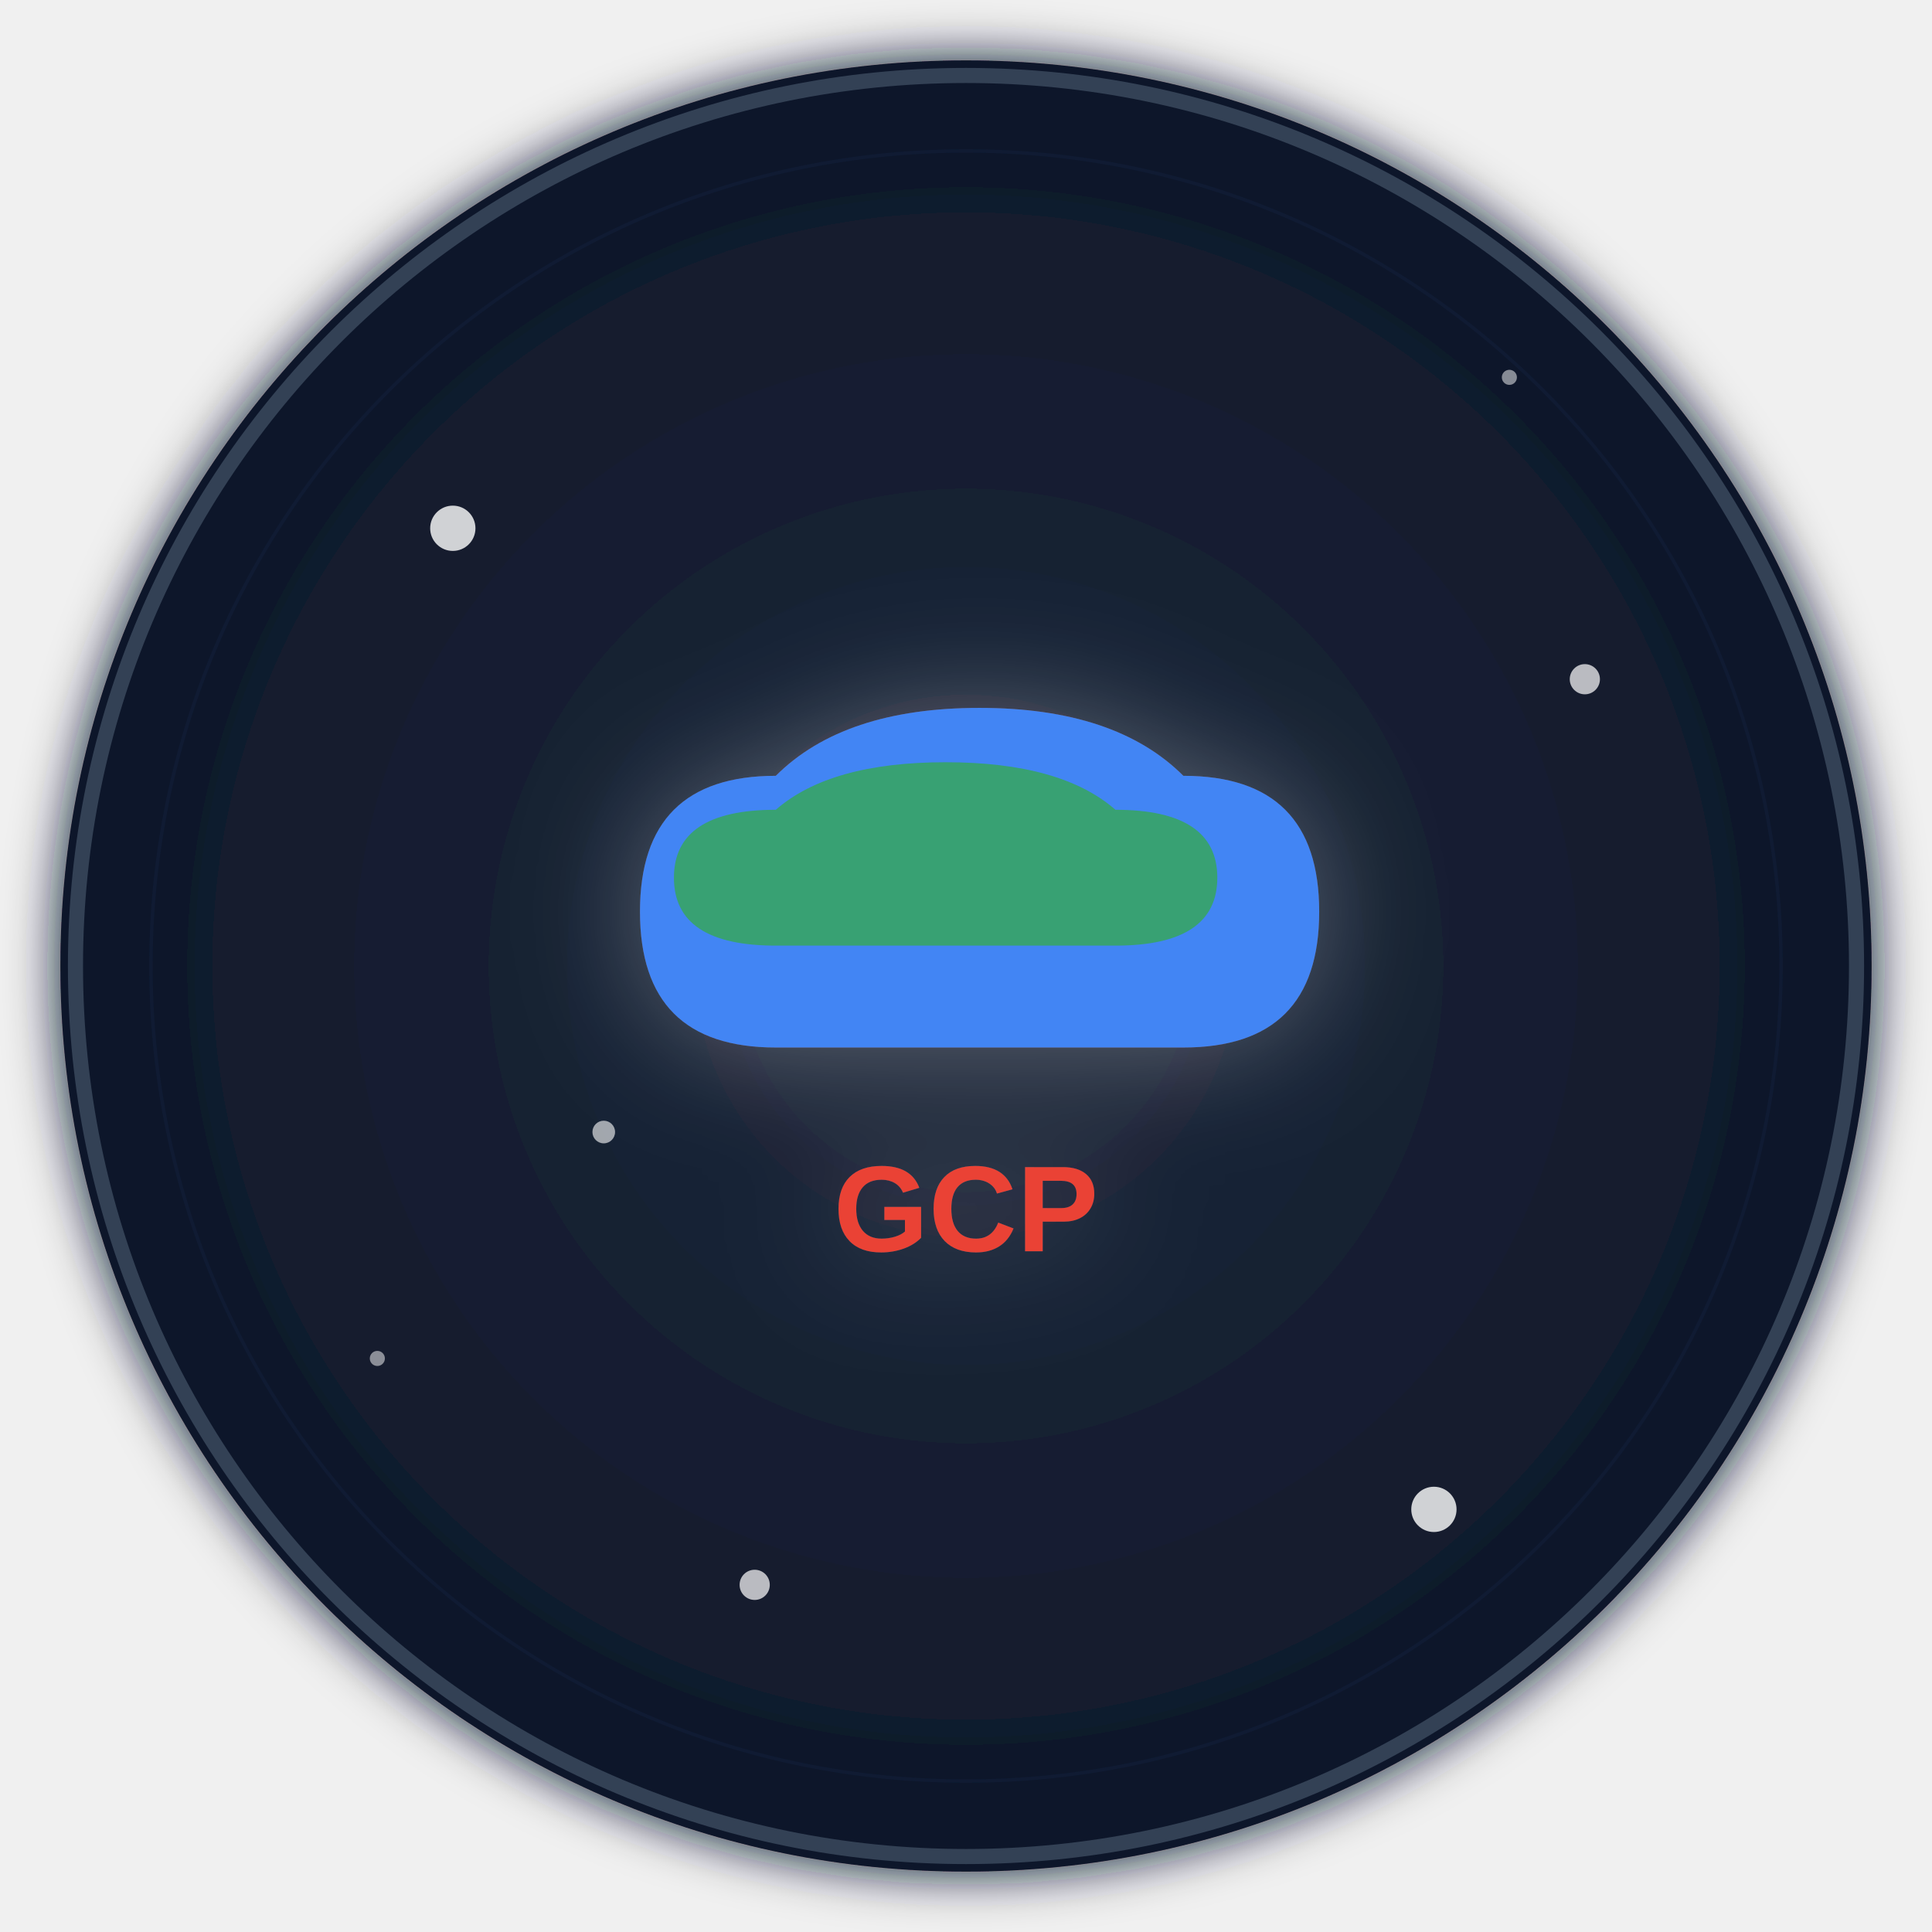
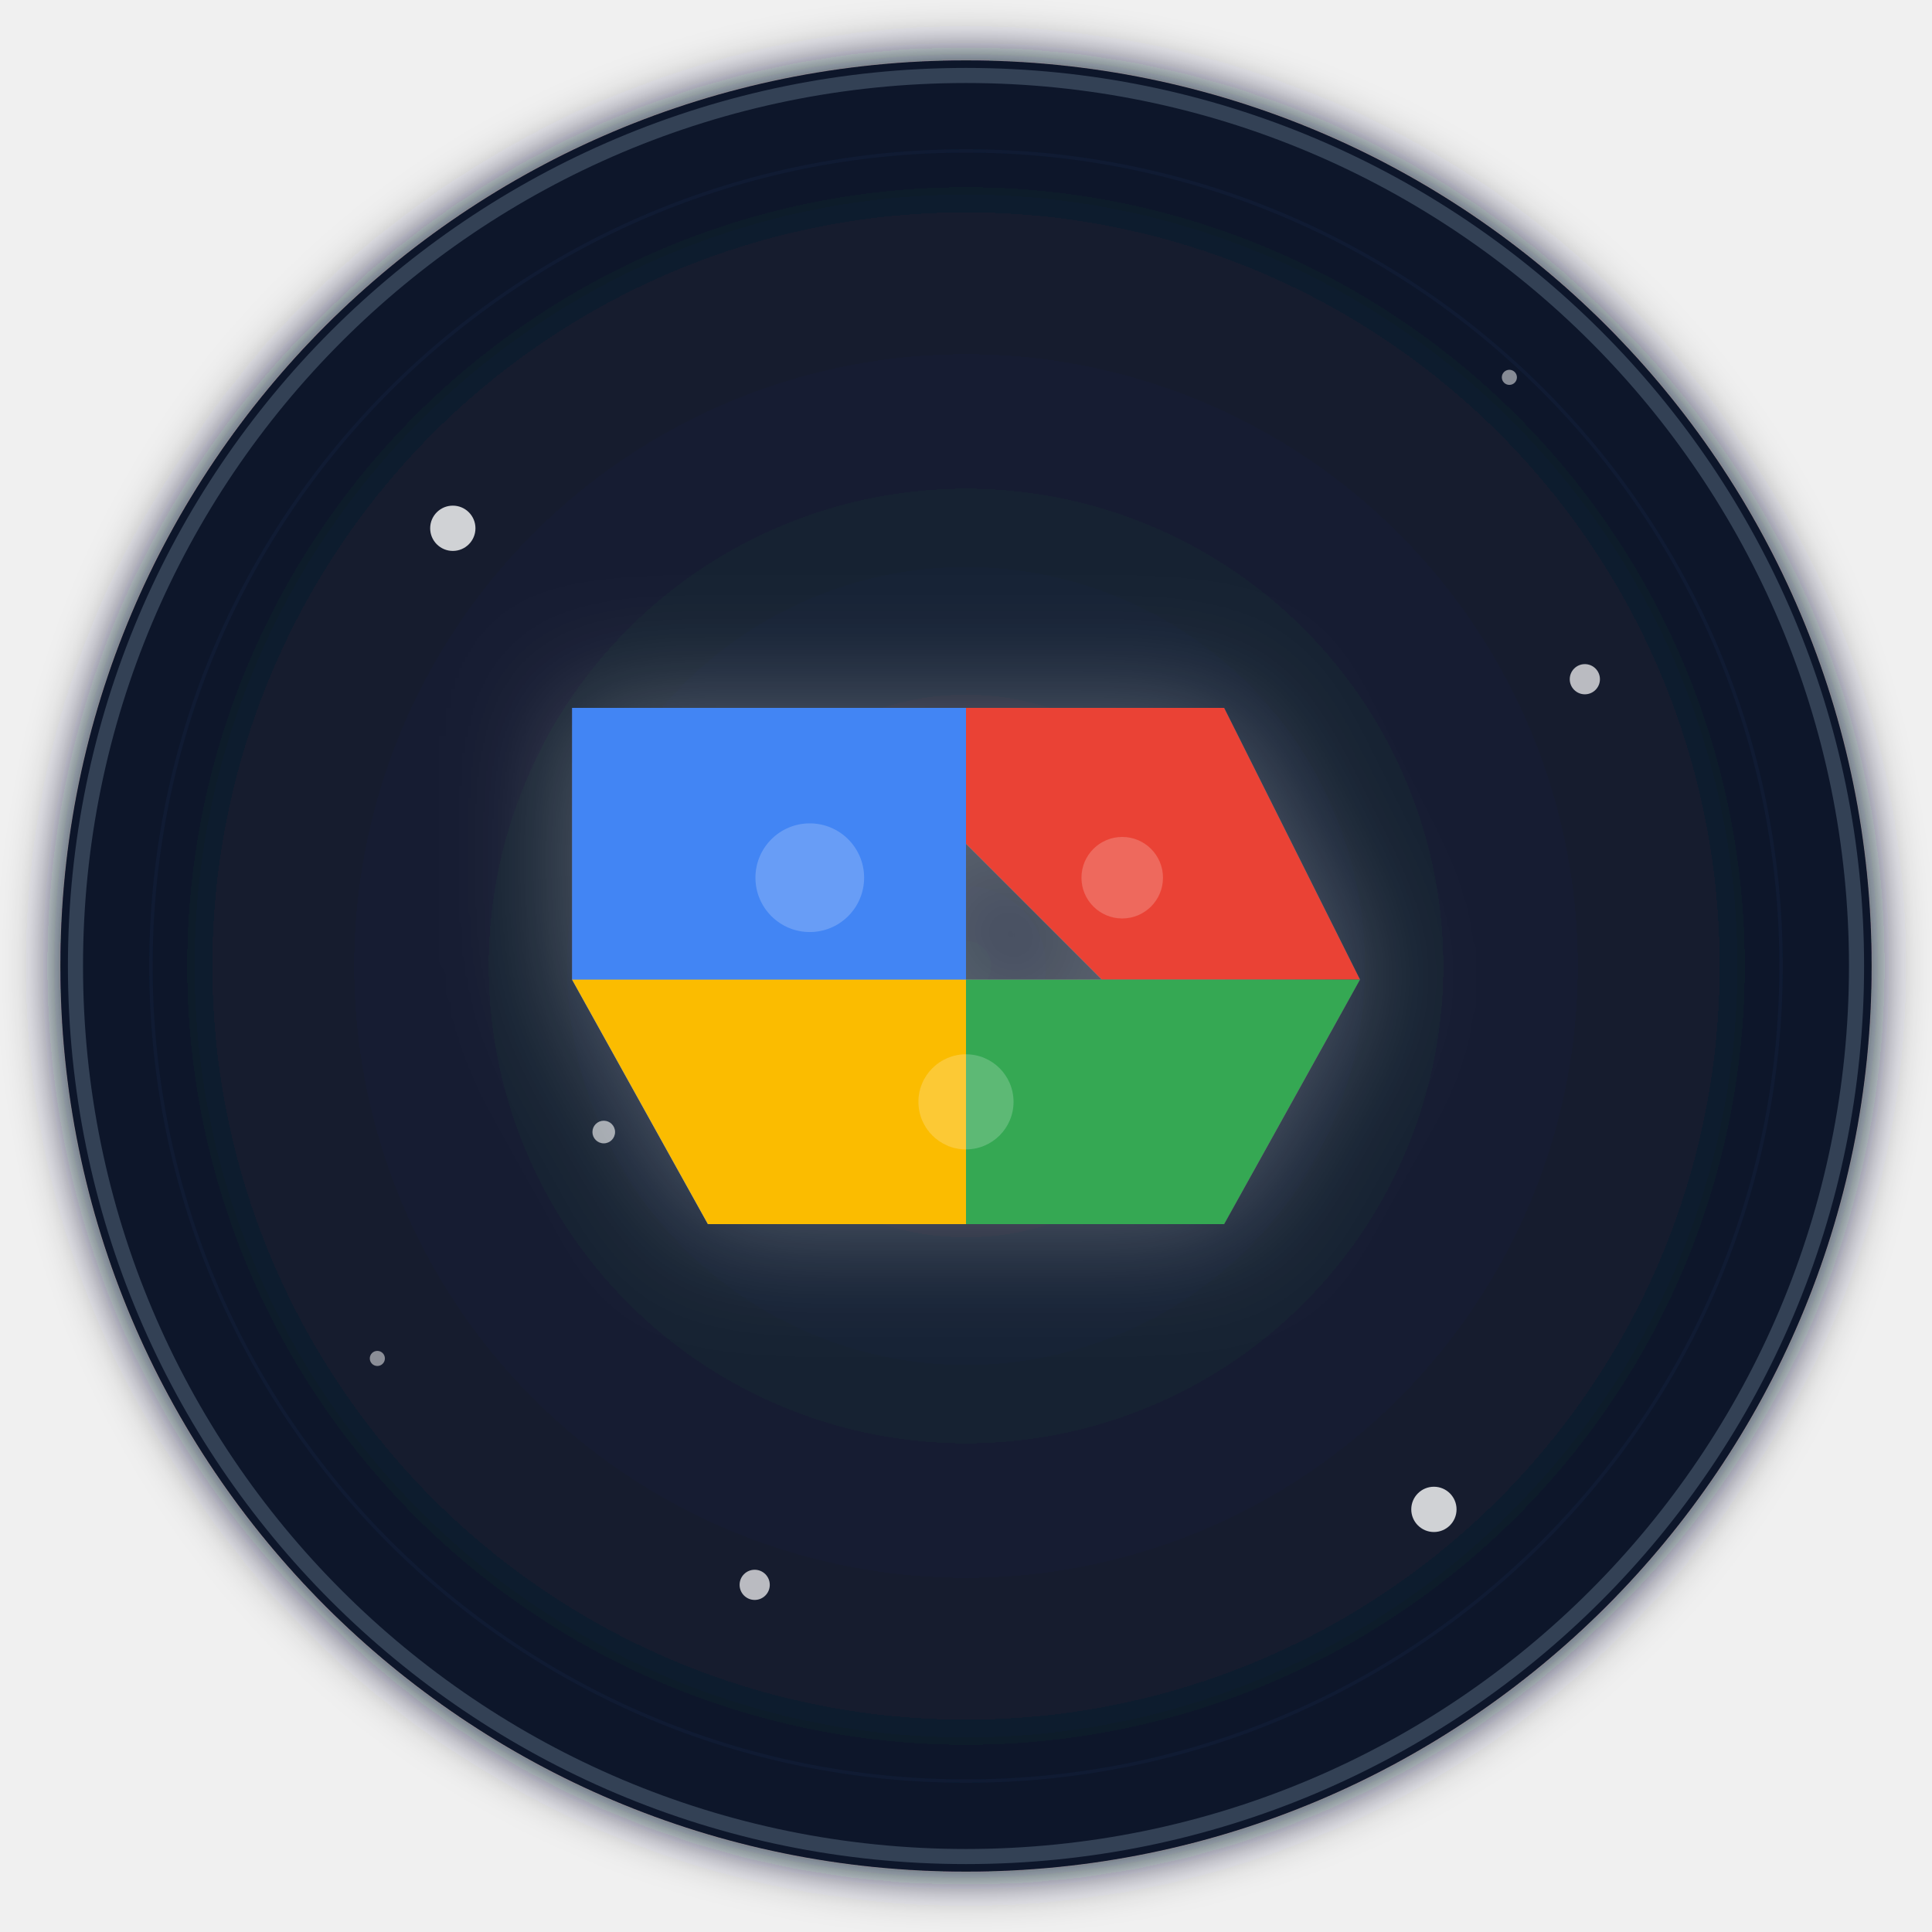
<svg xmlns="http://www.w3.org/2000/svg" width="256" height="256" viewBox="0 0 256 256" fill="none">
  <defs>
    <radialGradient id="grad1" cx="50%" cy="50%" r="50%" fx="50%" fy="50%">
      <stop offset="0%" style="stop-color:#1e293b;stop-opacity:1" />
      <stop offset="100%" style="stop-color:#0f172a;stop-opacity:1" />
    </radialGradient>
    <filter id="glow">
      <feGaussianBlur stdDeviation="3.5" result="coloredBlur" />
      <feMerge>
        <feMergeNode in="coloredBlur" />
        <feMergeNode in="SourceGraphic" />
      </feMerge>
    </filter>
  </defs>
  <circle cx="128" cy="128" r="120" fill="url(#grad1)" filter="url(#glow)" />
  <circle cx="128" cy="128" r="118" fill="transparent" stroke="#334155" stroke-width="2" />
  <circle cx="60" cy="70" r="3" fill="white" opacity="0.8" />
  <circle cx="190" cy="200" r="3" fill="white" opacity="0.8" />
  <circle cx="100" cy="210" r="2" fill="white" opacity="0.7" />
  <circle cx="210" cy="90" r="2" fill="white" opacity="0.7" />
  <circle cx="80" cy="150" r="1.5" fill="white" opacity="0.6" />
  <circle cx="170" cy="120" r="1.5" fill="white" opacity="0.6" />
  <circle cx="50" cy="180" r="1" fill="white" opacity="0.5" />
  <circle cx="200" cy="50" r="1" fill="white" opacity="0.5" />
  <g style="filter: drop-shadow(0 0 8px rgba(255, 255, 255, 0.3));">
    <g transform="translate(128, 128) scale(0.9) translate(-128, -128)">
-       <path d="M80 120 Q80 100 100 100 Q110 90 130 90 Q150 90 160 100 Q180 100 180 120 Q180 140 160 140 L100 140 Q80 140 80 120 Z" fill="#4285F4" />
-       <path d="M85 115 Q85 105 100 105 Q108 98 125 98 Q142 98 150 105 Q165 105 165 115 Q165 125 150 125 L100 125 Q85 125 85 115 Z" fill="#34A853" opacity="0.8" />
-       <text x="128" y="170" font-family="Arial, sans-serif" font-size="18" font-weight="bold" fill="#EA4335" text-anchor="middle">GCP</text>
+       <path d="M70 90 L128 90 L128 130 L90 166 L70 130 Z" fill="#4285F4" />
+       <path d="M128 90 L166 90 L186 130 L148 130 L128 110 Z" fill="#EA4335" />
+       <path d="M70 130 L90 166 L128 166 L128 130 Z" fill="#FBBC04" />
+       <path d="M128 130 L148 130 L186 130 L166 166 L128 166 Z" fill="#34A853" />
+       <circle cx="105" cy="115" r="8" fill="white" opacity="0.2" />
+       <circle cx="151" cy="115" r="6" fill="white" opacity="0.2" />
+       <circle cx="128" cy="148" r="7" fill="white" opacity="0.2" />
      <circle cx="128" cy="128" r="120" fill="none" stroke="#4285F4" stroke-width="0.5" opacity="0.05" />
    </g>
  </g>
</svg>
